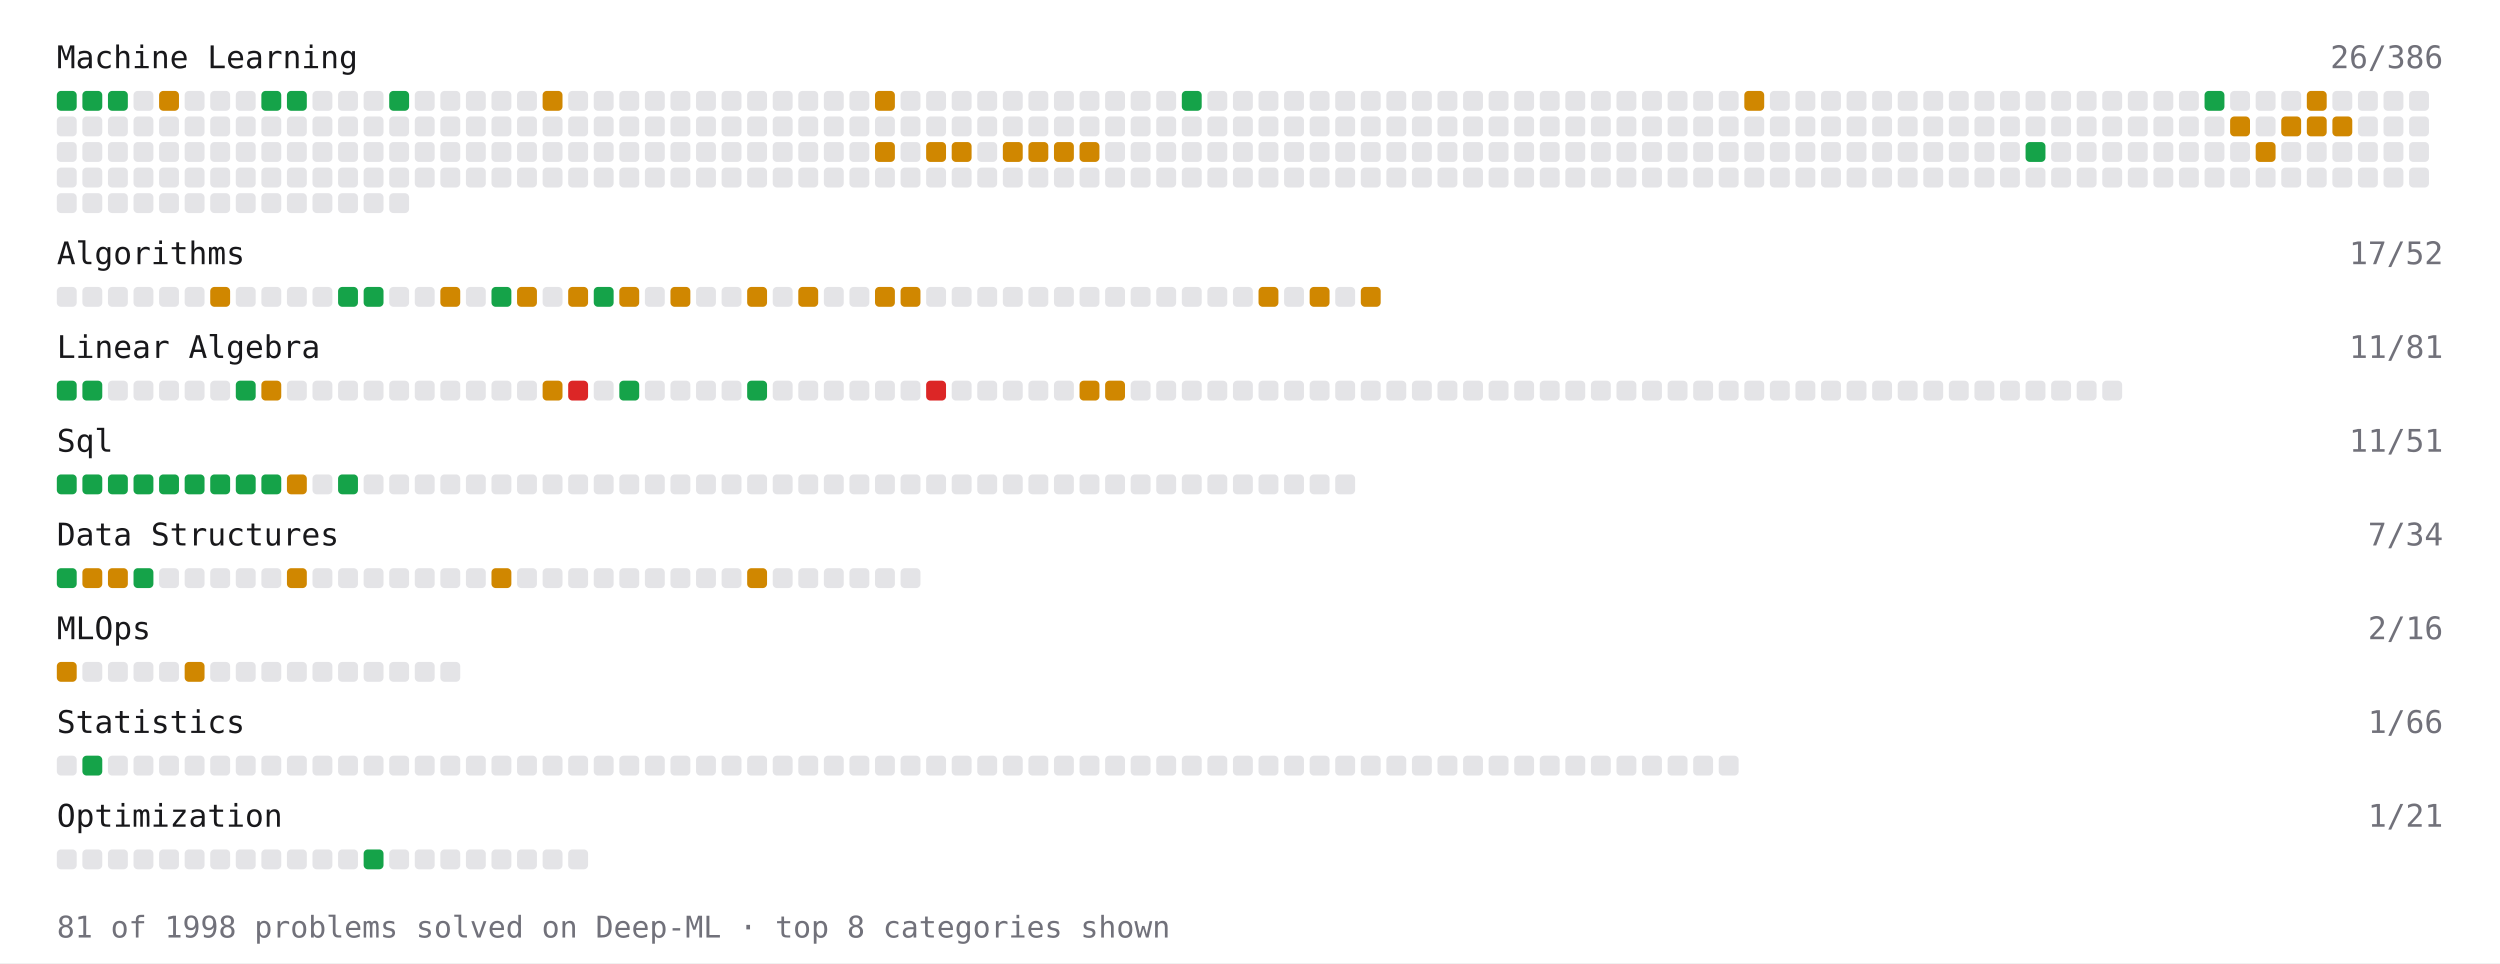
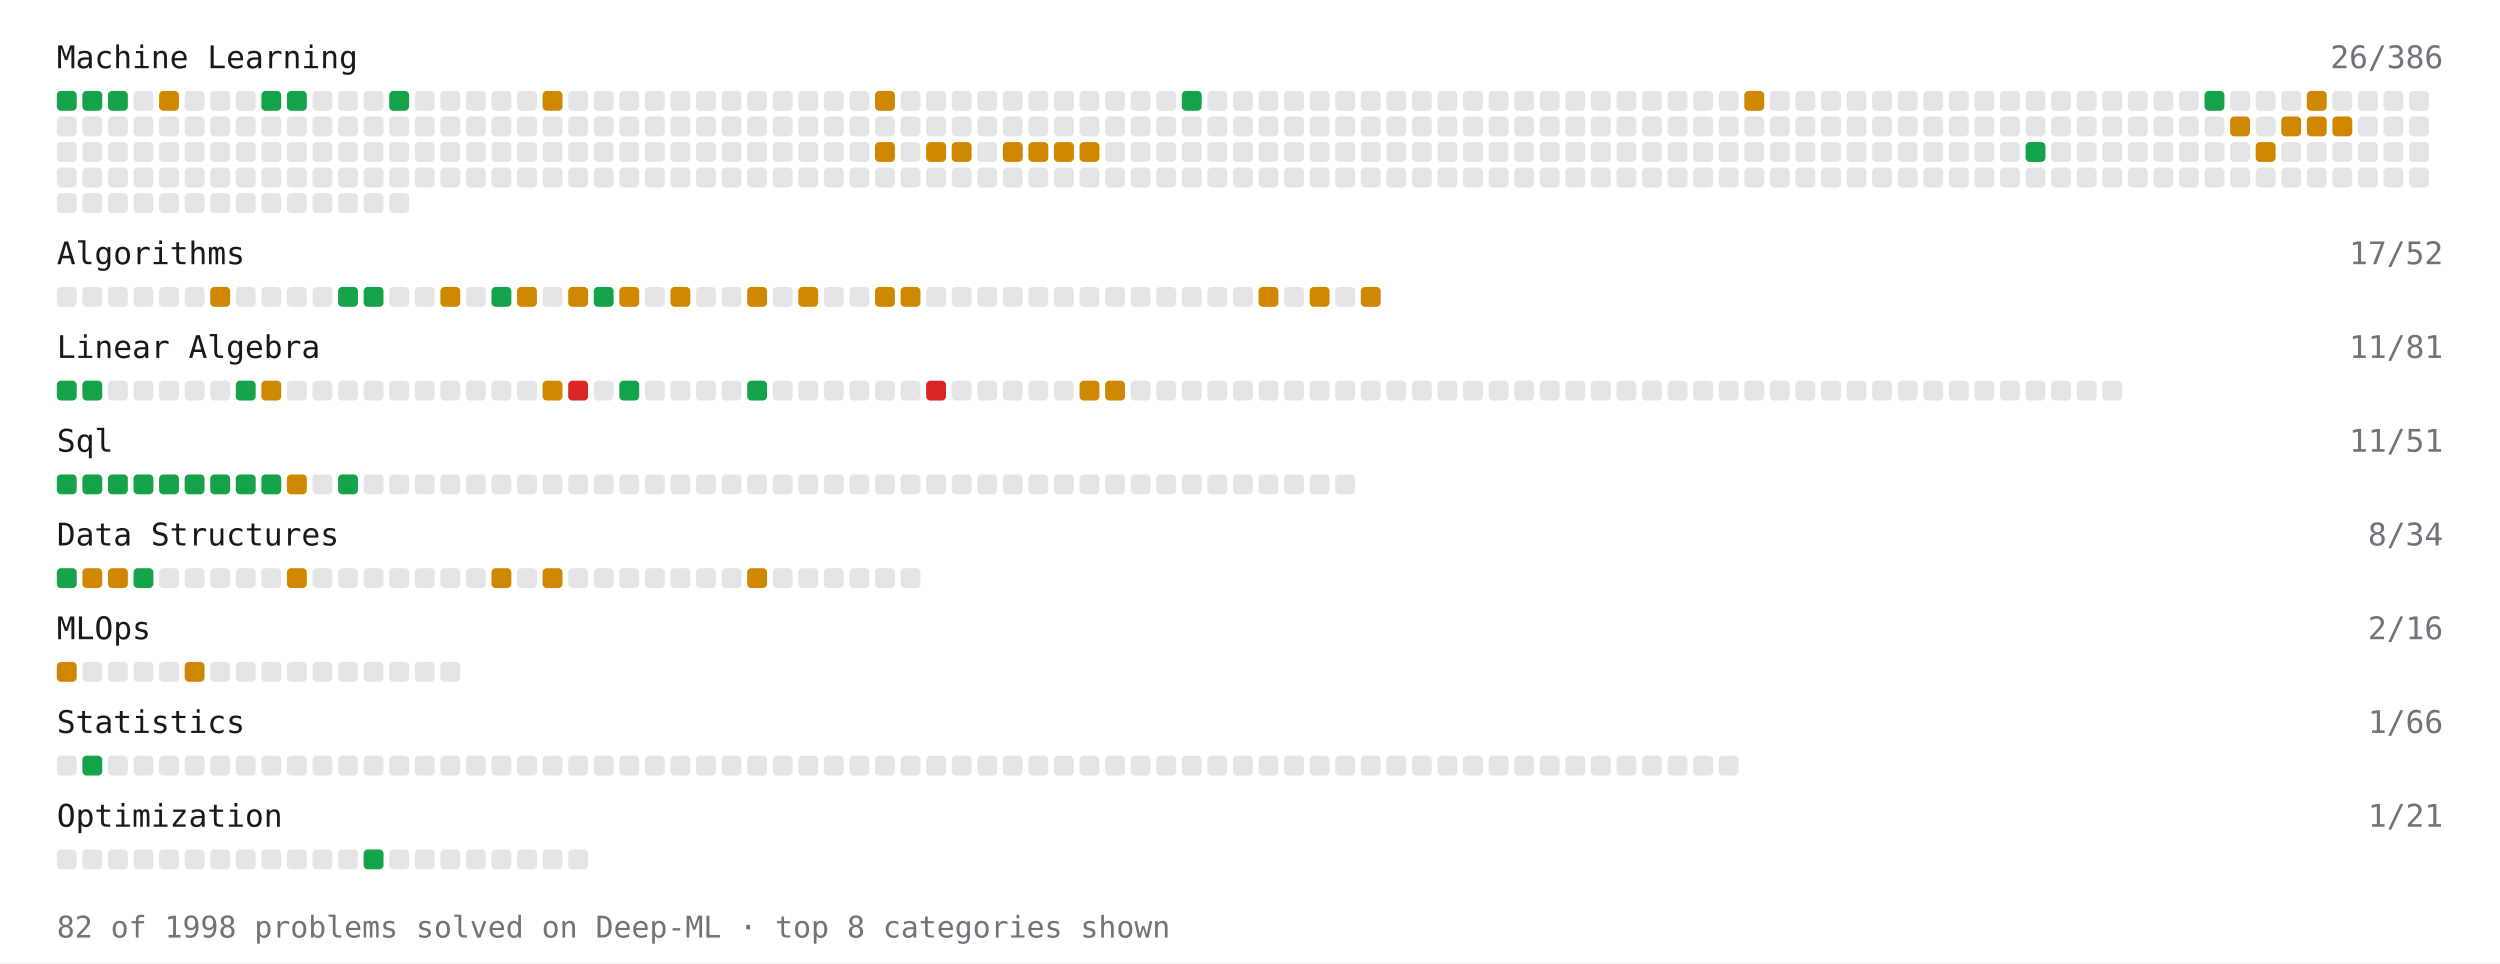
- <svg xmlns="http://www.w3.org/2000/svg" width="880" height="339" viewBox="0 0 880 339" role="img" aria-label="Deep-ML coverage: 81 of 1998 problems solved">
+ <svg xmlns="http://www.w3.org/2000/svg" width="880" height="339" viewBox="0 0 880 339" role="img" aria-label="Deep-ML coverage: 82 of 1998 problems solved">
  <style>
  .bg{fill:#ffffff}.tx{fill:#18181b}.dim{fill:#71717a}.none{fill:#e4e4e7}
  .e{fill:#15a349}.m{fill:#d08700}.h{fill:#dc2626}.u{fill:#a1a1aa}
  @media (prefers-color-scheme:dark){
    .bg{fill:#0b0b0d}.tx{fill:#fafafa}.dim{fill:#8b8b95}.none{fill:#26262b}
    .e{fill:#34d27b}.m{fill:#f5b13d}.h{fill:#f76d6d}.u{fill:#5c5c66}
  }
</style>
  <rect width="880" height="339" class="bg" />
  <text x="20" y="24" class="tx" font-size="11" font-family="ui-monospace,monospace">Machine Learning</text>
  <text x="860" y="24" class="dim" font-size="11" text-anchor="end" font-family="ui-monospace,monospace">26/386</text>
  <rect x="20" y="32" width="7" height="7" rx="1.5" class="e" />
  <rect x="29" y="32" width="7" height="7" rx="1.5" class="e" />
  <rect x="38" y="32" width="7" height="7" rx="1.5" class="e" />
  <rect x="47" y="32" width="7" height="7" rx="1.5" class="none" />
  <rect x="56" y="32" width="7" height="7" rx="1.5" class="m" />
  <rect x="65" y="32" width="7" height="7" rx="1.5" class="none" />
  <rect x="74" y="32" width="7" height="7" rx="1.5" class="none" />
  <rect x="83" y="32" width="7" height="7" rx="1.5" class="none" />
  <rect x="92" y="32" width="7" height="7" rx="1.5" class="e" />
  <rect x="101" y="32" width="7" height="7" rx="1.5" class="e" />
  <rect x="110" y="32" width="7" height="7" rx="1.5" class="none" />
  <rect x="119" y="32" width="7" height="7" rx="1.5" class="none" />
  <rect x="128" y="32" width="7" height="7" rx="1.5" class="none" />
  <rect x="137" y="32" width="7" height="7" rx="1.5" class="e" />
  <rect x="146" y="32" width="7" height="7" rx="1.5" class="none" />
  <rect x="155" y="32" width="7" height="7" rx="1.5" class="none" />
  <rect x="164" y="32" width="7" height="7" rx="1.5" class="none" />
  <rect x="173" y="32" width="7" height="7" rx="1.5" class="none" />
  <rect x="182" y="32" width="7" height="7" rx="1.5" class="none" />
  <rect x="191" y="32" width="7" height="7" rx="1.5" class="m" />
  <rect x="200" y="32" width="7" height="7" rx="1.5" class="none" />
  <rect x="209" y="32" width="7" height="7" rx="1.5" class="none" />
  <rect x="218" y="32" width="7" height="7" rx="1.5" class="none" />
  <rect x="227" y="32" width="7" height="7" rx="1.5" class="none" />
  <rect x="236" y="32" width="7" height="7" rx="1.5" class="none" />
  <rect x="245" y="32" width="7" height="7" rx="1.5" class="none" />
  <rect x="254" y="32" width="7" height="7" rx="1.5" class="none" />
  <rect x="263" y="32" width="7" height="7" rx="1.5" class="none" />
  <rect x="272" y="32" width="7" height="7" rx="1.5" class="none" />
  <rect x="281" y="32" width="7" height="7" rx="1.5" class="none" />
  <rect x="290" y="32" width="7" height="7" rx="1.5" class="none" />
  <rect x="299" y="32" width="7" height="7" rx="1.5" class="none" />
  <rect x="308" y="32" width="7" height="7" rx="1.5" class="m" />
  <rect x="317" y="32" width="7" height="7" rx="1.5" class="none" />
  <rect x="326" y="32" width="7" height="7" rx="1.5" class="none" />
  <rect x="335" y="32" width="7" height="7" rx="1.5" class="none" />
  <rect x="344" y="32" width="7" height="7" rx="1.5" class="none" />
  <rect x="353" y="32" width="7" height="7" rx="1.5" class="none" />
  <rect x="362" y="32" width="7" height="7" rx="1.5" class="none" />
  <rect x="371" y="32" width="7" height="7" rx="1.5" class="none" />
  <rect x="380" y="32" width="7" height="7" rx="1.5" class="none" />
  <rect x="389" y="32" width="7" height="7" rx="1.5" class="none" />
  <rect x="398" y="32" width="7" height="7" rx="1.5" class="none" />
  <rect x="407" y="32" width="7" height="7" rx="1.5" class="none" />
  <rect x="416" y="32" width="7" height="7" rx="1.5" class="e" />
  <rect x="425" y="32" width="7" height="7" rx="1.5" class="none" />
  <rect x="434" y="32" width="7" height="7" rx="1.5" class="none" />
  <rect x="443" y="32" width="7" height="7" rx="1.5" class="none" />
  <rect x="452" y="32" width="7" height="7" rx="1.5" class="none" />
  <rect x="461" y="32" width="7" height="7" rx="1.5" class="none" />
  <rect x="470" y="32" width="7" height="7" rx="1.5" class="none" />
  <rect x="479" y="32" width="7" height="7" rx="1.5" class="none" />
  <rect x="488" y="32" width="7" height="7" rx="1.5" class="none" />
  <rect x="497" y="32" width="7" height="7" rx="1.5" class="none" />
  <rect x="506" y="32" width="7" height="7" rx="1.5" class="none" />
  <rect x="515" y="32" width="7" height="7" rx="1.5" class="none" />
  <rect x="524" y="32" width="7" height="7" rx="1.5" class="none" />
  <rect x="533" y="32" width="7" height="7" rx="1.5" class="none" />
  <rect x="542" y="32" width="7" height="7" rx="1.5" class="none" />
  <rect x="551" y="32" width="7" height="7" rx="1.5" class="none" />
  <rect x="560" y="32" width="7" height="7" rx="1.5" class="none" />
  <rect x="569" y="32" width="7" height="7" rx="1.5" class="none" />
  <rect x="578" y="32" width="7" height="7" rx="1.5" class="none" />
  <rect x="587" y="32" width="7" height="7" rx="1.5" class="none" />
  <rect x="596" y="32" width="7" height="7" rx="1.5" class="none" />
  <rect x="605" y="32" width="7" height="7" rx="1.5" class="none" />
  <rect x="614" y="32" width="7" height="7" rx="1.5" class="m" />
  <rect x="623" y="32" width="7" height="7" rx="1.5" class="none" />
  <rect x="632" y="32" width="7" height="7" rx="1.5" class="none" />
  <rect x="641" y="32" width="7" height="7" rx="1.5" class="none" />
  <rect x="650" y="32" width="7" height="7" rx="1.5" class="none" />
  <rect x="659" y="32" width="7" height="7" rx="1.5" class="none" />
  <rect x="668" y="32" width="7" height="7" rx="1.5" class="none" />
  <rect x="677" y="32" width="7" height="7" rx="1.5" class="none" />
  <rect x="686" y="32" width="7" height="7" rx="1.5" class="none" />
  <rect x="695" y="32" width="7" height="7" rx="1.5" class="none" />
  <rect x="704" y="32" width="7" height="7" rx="1.5" class="none" />
  <rect x="713" y="32" width="7" height="7" rx="1.5" class="none" />
  <rect x="722" y="32" width="7" height="7" rx="1.5" class="none" />
  <rect x="731" y="32" width="7" height="7" rx="1.5" class="none" />
  <rect x="740" y="32" width="7" height="7" rx="1.5" class="none" />
  <rect x="749" y="32" width="7" height="7" rx="1.5" class="none" />
  <rect x="758" y="32" width="7" height="7" rx="1.5" class="none" />
  <rect x="767" y="32" width="7" height="7" rx="1.5" class="none" />
  <rect x="776" y="32" width="7" height="7" rx="1.5" class="e" />
  <rect x="785" y="32" width="7" height="7" rx="1.5" class="none" />
  <rect x="794" y="32" width="7" height="7" rx="1.5" class="none" />
  <rect x="803" y="32" width="7" height="7" rx="1.5" class="none" />
  <rect x="812" y="32" width="7" height="7" rx="1.5" class="m" />
  <rect x="821" y="32" width="7" height="7" rx="1.5" class="none" />
  <rect x="830" y="32" width="7" height="7" rx="1.5" class="none" />
  <rect x="839" y="32" width="7" height="7" rx="1.5" class="none" />
  <rect x="848" y="32" width="7" height="7" rx="1.5" class="none" />
  <rect x="20" y="41" width="7" height="7" rx="1.5" class="none" />
  <rect x="29" y="41" width="7" height="7" rx="1.5" class="none" />
  <rect x="38" y="41" width="7" height="7" rx="1.5" class="none" />
  <rect x="47" y="41" width="7" height="7" rx="1.5" class="none" />
  <rect x="56" y="41" width="7" height="7" rx="1.5" class="none" />
  <rect x="65" y="41" width="7" height="7" rx="1.5" class="none" />
  <rect x="74" y="41" width="7" height="7" rx="1.5" class="none" />
  <rect x="83" y="41" width="7" height="7" rx="1.5" class="none" />
  <rect x="92" y="41" width="7" height="7" rx="1.5" class="none" />
  <rect x="101" y="41" width="7" height="7" rx="1.5" class="none" />
  <rect x="110" y="41" width="7" height="7" rx="1.5" class="none" />
  <rect x="119" y="41" width="7" height="7" rx="1.5" class="none" />
  <rect x="128" y="41" width="7" height="7" rx="1.5" class="none" />
  <rect x="137" y="41" width="7" height="7" rx="1.5" class="none" />
  <rect x="146" y="41" width="7" height="7" rx="1.5" class="none" />
  <rect x="155" y="41" width="7" height="7" rx="1.5" class="none" />
  <rect x="164" y="41" width="7" height="7" rx="1.5" class="none" />
  <rect x="173" y="41" width="7" height="7" rx="1.5" class="none" />
  <rect x="182" y="41" width="7" height="7" rx="1.5" class="none" />
  <rect x="191" y="41" width="7" height="7" rx="1.5" class="none" />
  <rect x="200" y="41" width="7" height="7" rx="1.5" class="none" />
  <rect x="209" y="41" width="7" height="7" rx="1.5" class="none" />
  <rect x="218" y="41" width="7" height="7" rx="1.5" class="none" />
  <rect x="227" y="41" width="7" height="7" rx="1.5" class="none" />
  <rect x="236" y="41" width="7" height="7" rx="1.5" class="none" />
  <rect x="245" y="41" width="7" height="7" rx="1.5" class="none" />
  <rect x="254" y="41" width="7" height="7" rx="1.5" class="none" />
  <rect x="263" y="41" width="7" height="7" rx="1.5" class="none" />
  <rect x="272" y="41" width="7" height="7" rx="1.5" class="none" />
  <rect x="281" y="41" width="7" height="7" rx="1.5" class="none" />
  <rect x="290" y="41" width="7" height="7" rx="1.5" class="none" />
  <rect x="299" y="41" width="7" height="7" rx="1.5" class="none" />
  <rect x="308" y="41" width="7" height="7" rx="1.5" class="none" />
  <rect x="317" y="41" width="7" height="7" rx="1.5" class="none" />
  <rect x="326" y="41" width="7" height="7" rx="1.5" class="none" />
  <rect x="335" y="41" width="7" height="7" rx="1.5" class="none" />
  <rect x="344" y="41" width="7" height="7" rx="1.5" class="none" />
  <rect x="353" y="41" width="7" height="7" rx="1.5" class="none" />
  <rect x="362" y="41" width="7" height="7" rx="1.5" class="none" />
  <rect x="371" y="41" width="7" height="7" rx="1.5" class="none" />
  <rect x="380" y="41" width="7" height="7" rx="1.5" class="none" />
  <rect x="389" y="41" width="7" height="7" rx="1.5" class="none" />
  <rect x="398" y="41" width="7" height="7" rx="1.5" class="none" />
  <rect x="407" y="41" width="7" height="7" rx="1.5" class="none" />
  <rect x="416" y="41" width="7" height="7" rx="1.5" class="none" />
  <rect x="425" y="41" width="7" height="7" rx="1.5" class="none" />
  <rect x="434" y="41" width="7" height="7" rx="1.5" class="none" />
  <rect x="443" y="41" width="7" height="7" rx="1.5" class="none" />
  <rect x="452" y="41" width="7" height="7" rx="1.5" class="none" />
  <rect x="461" y="41" width="7" height="7" rx="1.5" class="none" />
  <rect x="470" y="41" width="7" height="7" rx="1.5" class="none" />
  <rect x="479" y="41" width="7" height="7" rx="1.5" class="none" />
  <rect x="488" y="41" width="7" height="7" rx="1.5" class="none" />
  <rect x="497" y="41" width="7" height="7" rx="1.5" class="none" />
  <rect x="506" y="41" width="7" height="7" rx="1.5" class="none" />
  <rect x="515" y="41" width="7" height="7" rx="1.5" class="none" />
  <rect x="524" y="41" width="7" height="7" rx="1.5" class="none" />
  <rect x="533" y="41" width="7" height="7" rx="1.5" class="none" />
  <rect x="542" y="41" width="7" height="7" rx="1.5" class="none" />
  <rect x="551" y="41" width="7" height="7" rx="1.5" class="none" />
  <rect x="560" y="41" width="7" height="7" rx="1.5" class="none" />
  <rect x="569" y="41" width="7" height="7" rx="1.5" class="none" />
  <rect x="578" y="41" width="7" height="7" rx="1.5" class="none" />
  <rect x="587" y="41" width="7" height="7" rx="1.5" class="none" />
  <rect x="596" y="41" width="7" height="7" rx="1.5" class="none" />
  <rect x="605" y="41" width="7" height="7" rx="1.5" class="none" />
  <rect x="614" y="41" width="7" height="7" rx="1.5" class="none" />
  <rect x="623" y="41" width="7" height="7" rx="1.5" class="none" />
  <rect x="632" y="41" width="7" height="7" rx="1.5" class="none" />
  <rect x="641" y="41" width="7" height="7" rx="1.5" class="none" />
  <rect x="650" y="41" width="7" height="7" rx="1.5" class="none" />
  <rect x="659" y="41" width="7" height="7" rx="1.5" class="none" />
  <rect x="668" y="41" width="7" height="7" rx="1.5" class="none" />
  <rect x="677" y="41" width="7" height="7" rx="1.5" class="none" />
  <rect x="686" y="41" width="7" height="7" rx="1.5" class="none" />
  <rect x="695" y="41" width="7" height="7" rx="1.5" class="none" />
  <rect x="704" y="41" width="7" height="7" rx="1.5" class="none" />
  <rect x="713" y="41" width="7" height="7" rx="1.5" class="none" />
  <rect x="722" y="41" width="7" height="7" rx="1.5" class="none" />
  <rect x="731" y="41" width="7" height="7" rx="1.5" class="none" />
  <rect x="740" y="41" width="7" height="7" rx="1.5" class="none" />
  <rect x="749" y="41" width="7" height="7" rx="1.5" class="none" />
  <rect x="758" y="41" width="7" height="7" rx="1.5" class="none" />
  <rect x="767" y="41" width="7" height="7" rx="1.5" class="none" />
  <rect x="776" y="41" width="7" height="7" rx="1.5" class="none" />
  <rect x="785" y="41" width="7" height="7" rx="1.5" class="m" />
  <rect x="794" y="41" width="7" height="7" rx="1.5" class="none" />
  <rect x="803" y="41" width="7" height="7" rx="1.5" class="m" />
  <rect x="812" y="41" width="7" height="7" rx="1.5" class="m" />
  <rect x="821" y="41" width="7" height="7" rx="1.5" class="m" />
  <rect x="830" y="41" width="7" height="7" rx="1.5" class="none" />
  <rect x="839" y="41" width="7" height="7" rx="1.5" class="none" />
  <rect x="848" y="41" width="7" height="7" rx="1.5" class="none" />
  <rect x="20" y="50" width="7" height="7" rx="1.5" class="none" />
  <rect x="29" y="50" width="7" height="7" rx="1.5" class="none" />
  <rect x="38" y="50" width="7" height="7" rx="1.5" class="none" />
  <rect x="47" y="50" width="7" height="7" rx="1.5" class="none" />
  <rect x="56" y="50" width="7" height="7" rx="1.5" class="none" />
  <rect x="65" y="50" width="7" height="7" rx="1.5" class="none" />
  <rect x="74" y="50" width="7" height="7" rx="1.5" class="none" />
  <rect x="83" y="50" width="7" height="7" rx="1.5" class="none" />
  <rect x="92" y="50" width="7" height="7" rx="1.5" class="none" />
  <rect x="101" y="50" width="7" height="7" rx="1.5" class="none" />
  <rect x="110" y="50" width="7" height="7" rx="1.5" class="none" />
  <rect x="119" y="50" width="7" height="7" rx="1.5" class="none" />
  <rect x="128" y="50" width="7" height="7" rx="1.5" class="none" />
  <rect x="137" y="50" width="7" height="7" rx="1.5" class="none" />
  <rect x="146" y="50" width="7" height="7" rx="1.5" class="none" />
  <rect x="155" y="50" width="7" height="7" rx="1.5" class="none" />
  <rect x="164" y="50" width="7" height="7" rx="1.5" class="none" />
  <rect x="173" y="50" width="7" height="7" rx="1.5" class="none" />
  <rect x="182" y="50" width="7" height="7" rx="1.5" class="none" />
  <rect x="191" y="50" width="7" height="7" rx="1.5" class="none" />
  <rect x="200" y="50" width="7" height="7" rx="1.5" class="none" />
  <rect x="209" y="50" width="7" height="7" rx="1.5" class="none" />
  <rect x="218" y="50" width="7" height="7" rx="1.5" class="none" />
  <rect x="227" y="50" width="7" height="7" rx="1.5" class="none" />
  <rect x="236" y="50" width="7" height="7" rx="1.5" class="none" />
  <rect x="245" y="50" width="7" height="7" rx="1.5" class="none" />
  <rect x="254" y="50" width="7" height="7" rx="1.5" class="none" />
  <rect x="263" y="50" width="7" height="7" rx="1.5" class="none" />
  <rect x="272" y="50" width="7" height="7" rx="1.5" class="none" />
  <rect x="281" y="50" width="7" height="7" rx="1.5" class="none" />
  <rect x="290" y="50" width="7" height="7" rx="1.5" class="none" />
  <rect x="299" y="50" width="7" height="7" rx="1.5" class="none" />
  <rect x="308" y="50" width="7" height="7" rx="1.5" class="m" />
  <rect x="317" y="50" width="7" height="7" rx="1.5" class="none" />
  <rect x="326" y="50" width="7" height="7" rx="1.5" class="m" />
  <rect x="335" y="50" width="7" height="7" rx="1.5" class="m" />
  <rect x="344" y="50" width="7" height="7" rx="1.5" class="none" />
  <rect x="353" y="50" width="7" height="7" rx="1.5" class="m" />
  <rect x="362" y="50" width="7" height="7" rx="1.5" class="m" />
  <rect x="371" y="50" width="7" height="7" rx="1.5" class="m" />
  <rect x="380" y="50" width="7" height="7" rx="1.5" class="m" />
  <rect x="389" y="50" width="7" height="7" rx="1.5" class="none" />
  <rect x="398" y="50" width="7" height="7" rx="1.5" class="none" />
  <rect x="407" y="50" width="7" height="7" rx="1.5" class="none" />
  <rect x="416" y="50" width="7" height="7" rx="1.5" class="none" />
  <rect x="425" y="50" width="7" height="7" rx="1.5" class="none" />
  <rect x="434" y="50" width="7" height="7" rx="1.5" class="none" />
  <rect x="443" y="50" width="7" height="7" rx="1.5" class="none" />
  <rect x="452" y="50" width="7" height="7" rx="1.5" class="none" />
  <rect x="461" y="50" width="7" height="7" rx="1.5" class="none" />
  <rect x="470" y="50" width="7" height="7" rx="1.5" class="none" />
  <rect x="479" y="50" width="7" height="7" rx="1.5" class="none" />
  <rect x="488" y="50" width="7" height="7" rx="1.5" class="none" />
  <rect x="497" y="50" width="7" height="7" rx="1.5" class="none" />
  <rect x="506" y="50" width="7" height="7" rx="1.5" class="none" />
  <rect x="515" y="50" width="7" height="7" rx="1.5" class="none" />
  <rect x="524" y="50" width="7" height="7" rx="1.5" class="none" />
  <rect x="533" y="50" width="7" height="7" rx="1.5" class="none" />
  <rect x="542" y="50" width="7" height="7" rx="1.5" class="none" />
  <rect x="551" y="50" width="7" height="7" rx="1.5" class="none" />
  <rect x="560" y="50" width="7" height="7" rx="1.5" class="none" />
  <rect x="569" y="50" width="7" height="7" rx="1.5" class="none" />
  <rect x="578" y="50" width="7" height="7" rx="1.5" class="none" />
  <rect x="587" y="50" width="7" height="7" rx="1.5" class="none" />
  <rect x="596" y="50" width="7" height="7" rx="1.5" class="none" />
  <rect x="605" y="50" width="7" height="7" rx="1.5" class="none" />
  <rect x="614" y="50" width="7" height="7" rx="1.5" class="none" />
  <rect x="623" y="50" width="7" height="7" rx="1.5" class="none" />
  <rect x="632" y="50" width="7" height="7" rx="1.5" class="none" />
  <rect x="641" y="50" width="7" height="7" rx="1.5" class="none" />
  <rect x="650" y="50" width="7" height="7" rx="1.5" class="none" />
  <rect x="659" y="50" width="7" height="7" rx="1.5" class="none" />
  <rect x="668" y="50" width="7" height="7" rx="1.5" class="none" />
  <rect x="677" y="50" width="7" height="7" rx="1.5" class="none" />
  <rect x="686" y="50" width="7" height="7" rx="1.5" class="none" />
  <rect x="695" y="50" width="7" height="7" rx="1.5" class="none" />
  <rect x="704" y="50" width="7" height="7" rx="1.5" class="none" />
  <rect x="713" y="50" width="7" height="7" rx="1.5" class="e" />
  <rect x="722" y="50" width="7" height="7" rx="1.5" class="none" />
  <rect x="731" y="50" width="7" height="7" rx="1.5" class="none" />
  <rect x="740" y="50" width="7" height="7" rx="1.5" class="none" />
  <rect x="749" y="50" width="7" height="7" rx="1.5" class="none" />
  <rect x="758" y="50" width="7" height="7" rx="1.5" class="none" />
  <rect x="767" y="50" width="7" height="7" rx="1.5" class="none" />
  <rect x="776" y="50" width="7" height="7" rx="1.5" class="none" />
  <rect x="785" y="50" width="7" height="7" rx="1.5" class="none" />
  <rect x="794" y="50" width="7" height="7" rx="1.5" class="m" />
  <rect x="803" y="50" width="7" height="7" rx="1.5" class="none" />
  <rect x="812" y="50" width="7" height="7" rx="1.5" class="none" />
  <rect x="821" y="50" width="7" height="7" rx="1.5" class="none" />
  <rect x="830" y="50" width="7" height="7" rx="1.5" class="none" />
  <rect x="839" y="50" width="7" height="7" rx="1.5" class="none" />
  <rect x="848" y="50" width="7" height="7" rx="1.5" class="none" />
  <rect x="20" y="59" width="7" height="7" rx="1.5" class="none" />
  <rect x="29" y="59" width="7" height="7" rx="1.5" class="none" />
  <rect x="38" y="59" width="7" height="7" rx="1.5" class="none" />
  <rect x="47" y="59" width="7" height="7" rx="1.5" class="none" />
  <rect x="56" y="59" width="7" height="7" rx="1.5" class="none" />
  <rect x="65" y="59" width="7" height="7" rx="1.5" class="none" />
  <rect x="74" y="59" width="7" height="7" rx="1.5" class="none" />
  <rect x="83" y="59" width="7" height="7" rx="1.5" class="none" />
  <rect x="92" y="59" width="7" height="7" rx="1.5" class="none" />
  <rect x="101" y="59" width="7" height="7" rx="1.5" class="none" />
  <rect x="110" y="59" width="7" height="7" rx="1.5" class="none" />
  <rect x="119" y="59" width="7" height="7" rx="1.5" class="none" />
  <rect x="128" y="59" width="7" height="7" rx="1.5" class="none" />
  <rect x="137" y="59" width="7" height="7" rx="1.5" class="none" />
  <rect x="146" y="59" width="7" height="7" rx="1.5" class="none" />
  <rect x="155" y="59" width="7" height="7" rx="1.5" class="none" />
  <rect x="164" y="59" width="7" height="7" rx="1.5" class="none" />
  <rect x="173" y="59" width="7" height="7" rx="1.5" class="none" />
  <rect x="182" y="59" width="7" height="7" rx="1.5" class="none" />
  <rect x="191" y="59" width="7" height="7" rx="1.5" class="none" />
  <rect x="200" y="59" width="7" height="7" rx="1.5" class="none" />
  <rect x="209" y="59" width="7" height="7" rx="1.5" class="none" />
  <rect x="218" y="59" width="7" height="7" rx="1.5" class="none" />
  <rect x="227" y="59" width="7" height="7" rx="1.5" class="none" />
  <rect x="236" y="59" width="7" height="7" rx="1.5" class="none" />
  <rect x="245" y="59" width="7" height="7" rx="1.5" class="none" />
  <rect x="254" y="59" width="7" height="7" rx="1.5" class="none" />
  <rect x="263" y="59" width="7" height="7" rx="1.5" class="none" />
  <rect x="272" y="59" width="7" height="7" rx="1.5" class="none" />
  <rect x="281" y="59" width="7" height="7" rx="1.5" class="none" />
  <rect x="290" y="59" width="7" height="7" rx="1.5" class="none" />
  <rect x="299" y="59" width="7" height="7" rx="1.5" class="none" />
  <rect x="308" y="59" width="7" height="7" rx="1.5" class="none" />
  <rect x="317" y="59" width="7" height="7" rx="1.5" class="none" />
  <rect x="326" y="59" width="7" height="7" rx="1.5" class="none" />
  <rect x="335" y="59" width="7" height="7" rx="1.5" class="none" />
  <rect x="344" y="59" width="7" height="7" rx="1.5" class="none" />
  <rect x="353" y="59" width="7" height="7" rx="1.5" class="none" />
  <rect x="362" y="59" width="7" height="7" rx="1.5" class="none" />
  <rect x="371" y="59" width="7" height="7" rx="1.5" class="none" />
  <rect x="380" y="59" width="7" height="7" rx="1.5" class="none" />
  <rect x="389" y="59" width="7" height="7" rx="1.5" class="none" />
  <rect x="398" y="59" width="7" height="7" rx="1.5" class="none" />
  <rect x="407" y="59" width="7" height="7" rx="1.5" class="none" />
  <rect x="416" y="59" width="7" height="7" rx="1.5" class="none" />
  <rect x="425" y="59" width="7" height="7" rx="1.5" class="none" />
  <rect x="434" y="59" width="7" height="7" rx="1.5" class="none" />
  <rect x="443" y="59" width="7" height="7" rx="1.5" class="none" />
  <rect x="452" y="59" width="7" height="7" rx="1.5" class="none" />
  <rect x="461" y="59" width="7" height="7" rx="1.5" class="none" />
  <rect x="470" y="59" width="7" height="7" rx="1.5" class="none" />
  <rect x="479" y="59" width="7" height="7" rx="1.5" class="none" />
  <rect x="488" y="59" width="7" height="7" rx="1.5" class="none" />
  <rect x="497" y="59" width="7" height="7" rx="1.5" class="none" />
  <rect x="506" y="59" width="7" height="7" rx="1.5" class="none" />
  <rect x="515" y="59" width="7" height="7" rx="1.5" class="none" />
  <rect x="524" y="59" width="7" height="7" rx="1.5" class="none" />
  <rect x="533" y="59" width="7" height="7" rx="1.5" class="none" />
  <rect x="542" y="59" width="7" height="7" rx="1.5" class="none" />
  <rect x="551" y="59" width="7" height="7" rx="1.5" class="none" />
  <rect x="560" y="59" width="7" height="7" rx="1.5" class="none" />
  <rect x="569" y="59" width="7" height="7" rx="1.5" class="none" />
  <rect x="578" y="59" width="7" height="7" rx="1.5" class="none" />
  <rect x="587" y="59" width="7" height="7" rx="1.5" class="none" />
  <rect x="596" y="59" width="7" height="7" rx="1.5" class="none" />
  <rect x="605" y="59" width="7" height="7" rx="1.5" class="none" />
  <rect x="614" y="59" width="7" height="7" rx="1.5" class="none" />
  <rect x="623" y="59" width="7" height="7" rx="1.5" class="none" />
  <rect x="632" y="59" width="7" height="7" rx="1.5" class="none" />
  <rect x="641" y="59" width="7" height="7" rx="1.5" class="none" />
  <rect x="650" y="59" width="7" height="7" rx="1.5" class="none" />
  <rect x="659" y="59" width="7" height="7" rx="1.5" class="none" />
  <rect x="668" y="59" width="7" height="7" rx="1.5" class="none" />
  <rect x="677" y="59" width="7" height="7" rx="1.5" class="none" />
  <rect x="686" y="59" width="7" height="7" rx="1.5" class="none" />
  <rect x="695" y="59" width="7" height="7" rx="1.5" class="none" />
  <rect x="704" y="59" width="7" height="7" rx="1.5" class="none" />
  <rect x="713" y="59" width="7" height="7" rx="1.5" class="none" />
  <rect x="722" y="59" width="7" height="7" rx="1.5" class="none" />
  <rect x="731" y="59" width="7" height="7" rx="1.5" class="none" />
  <rect x="740" y="59" width="7" height="7" rx="1.5" class="none" />
  <rect x="749" y="59" width="7" height="7" rx="1.5" class="none" />
  <rect x="758" y="59" width="7" height="7" rx="1.5" class="none" />
  <rect x="767" y="59" width="7" height="7" rx="1.5" class="none" />
  <rect x="776" y="59" width="7" height="7" rx="1.5" class="none" />
  <rect x="785" y="59" width="7" height="7" rx="1.5" class="none" />
  <rect x="794" y="59" width="7" height="7" rx="1.5" class="none" />
  <rect x="803" y="59" width="7" height="7" rx="1.5" class="none" />
  <rect x="812" y="59" width="7" height="7" rx="1.5" class="none" />
  <rect x="821" y="59" width="7" height="7" rx="1.5" class="none" />
  <rect x="830" y="59" width="7" height="7" rx="1.5" class="none" />
  <rect x="839" y="59" width="7" height="7" rx="1.5" class="none" />
  <rect x="848" y="59" width="7" height="7" rx="1.5" class="none" />
  <rect x="20" y="68" width="7" height="7" rx="1.5" class="none" />
  <rect x="29" y="68" width="7" height="7" rx="1.5" class="none" />
  <rect x="38" y="68" width="7" height="7" rx="1.5" class="none" />
  <rect x="47" y="68" width="7" height="7" rx="1.5" class="none" />
  <rect x="56" y="68" width="7" height="7" rx="1.5" class="none" />
  <rect x="65" y="68" width="7" height="7" rx="1.5" class="none" />
  <rect x="74" y="68" width="7" height="7" rx="1.5" class="none" />
  <rect x="83" y="68" width="7" height="7" rx="1.5" class="none" />
  <rect x="92" y="68" width="7" height="7" rx="1.5" class="none" />
  <rect x="101" y="68" width="7" height="7" rx="1.5" class="none" />
  <rect x="110" y="68" width="7" height="7" rx="1.5" class="none" />
  <rect x="119" y="68" width="7" height="7" rx="1.5" class="none" />
  <rect x="128" y="68" width="7" height="7" rx="1.5" class="none" />
  <rect x="137" y="68" width="7" height="7" rx="1.5" class="none" />
  <text x="20" y="93" class="tx" font-size="11" font-family="ui-monospace,monospace">Algorithms</text>
  <text x="860" y="93" class="dim" font-size="11" text-anchor="end" font-family="ui-monospace,monospace">17/52</text>
  <rect x="20" y="101" width="7" height="7" rx="1.5" class="none" />
  <rect x="29" y="101" width="7" height="7" rx="1.5" class="none" />
  <rect x="38" y="101" width="7" height="7" rx="1.5" class="none" />
  <rect x="47" y="101" width="7" height="7" rx="1.5" class="none" />
  <rect x="56" y="101" width="7" height="7" rx="1.5" class="none" />
  <rect x="65" y="101" width="7" height="7" rx="1.5" class="none" />
  <rect x="74" y="101" width="7" height="7" rx="1.5" class="m" />
  <rect x="83" y="101" width="7" height="7" rx="1.5" class="none" />
  <rect x="92" y="101" width="7" height="7" rx="1.5" class="none" />
  <rect x="101" y="101" width="7" height="7" rx="1.5" class="none" />
  <rect x="110" y="101" width="7" height="7" rx="1.5" class="none" />
  <rect x="119" y="101" width="7" height="7" rx="1.5" class="e" />
  <rect x="128" y="101" width="7" height="7" rx="1.5" class="e" />
  <rect x="137" y="101" width="7" height="7" rx="1.5" class="none" />
  <rect x="146" y="101" width="7" height="7" rx="1.5" class="none" />
  <rect x="155" y="101" width="7" height="7" rx="1.5" class="m" />
  <rect x="164" y="101" width="7" height="7" rx="1.5" class="none" />
  <rect x="173" y="101" width="7" height="7" rx="1.5" class="e" />
  <rect x="182" y="101" width="7" height="7" rx="1.5" class="m" />
  <rect x="191" y="101" width="7" height="7" rx="1.5" class="none" />
  <rect x="200" y="101" width="7" height="7" rx="1.5" class="m" />
  <rect x="209" y="101" width="7" height="7" rx="1.5" class="e" />
  <rect x="218" y="101" width="7" height="7" rx="1.5" class="m" />
  <rect x="227" y="101" width="7" height="7" rx="1.5" class="none" />
  <rect x="236" y="101" width="7" height="7" rx="1.5" class="m" />
  <rect x="245" y="101" width="7" height="7" rx="1.5" class="none" />
  <rect x="254" y="101" width="7" height="7" rx="1.5" class="none" />
  <rect x="263" y="101" width="7" height="7" rx="1.5" class="m" />
  <rect x="272" y="101" width="7" height="7" rx="1.5" class="none" />
  <rect x="281" y="101" width="7" height="7" rx="1.5" class="m" />
  <rect x="290" y="101" width="7" height="7" rx="1.5" class="none" />
  <rect x="299" y="101" width="7" height="7" rx="1.5" class="none" />
  <rect x="308" y="101" width="7" height="7" rx="1.5" class="m" />
  <rect x="317" y="101" width="7" height="7" rx="1.5" class="m" />
  <rect x="326" y="101" width="7" height="7" rx="1.5" class="none" />
  <rect x="335" y="101" width="7" height="7" rx="1.5" class="none" />
  <rect x="344" y="101" width="7" height="7" rx="1.5" class="none" />
  <rect x="353" y="101" width="7" height="7" rx="1.5" class="none" />
  <rect x="362" y="101" width="7" height="7" rx="1.5" class="none" />
  <rect x="371" y="101" width="7" height="7" rx="1.5" class="none" />
  <rect x="380" y="101" width="7" height="7" rx="1.5" class="none" />
  <rect x="389" y="101" width="7" height="7" rx="1.5" class="none" />
  <rect x="398" y="101" width="7" height="7" rx="1.5" class="none" />
  <rect x="407" y="101" width="7" height="7" rx="1.5" class="none" />
  <rect x="416" y="101" width="7" height="7" rx="1.5" class="none" />
  <rect x="425" y="101" width="7" height="7" rx="1.5" class="none" />
  <rect x="434" y="101" width="7" height="7" rx="1.5" class="none" />
  <rect x="443" y="101" width="7" height="7" rx="1.5" class="m" />
  <rect x="452" y="101" width="7" height="7" rx="1.5" class="none" />
  <rect x="461" y="101" width="7" height="7" rx="1.5" class="m" />
  <rect x="470" y="101" width="7" height="7" rx="1.5" class="none" />
  <rect x="479" y="101" width="7" height="7" rx="1.5" class="m" />
  <text x="20" y="126" class="tx" font-size="11" font-family="ui-monospace,monospace">Linear Algebra</text>
  <text x="860" y="126" class="dim" font-size="11" text-anchor="end" font-family="ui-monospace,monospace">11/81</text>
  <rect x="20" y="134" width="7" height="7" rx="1.5" class="e" />
  <rect x="29" y="134" width="7" height="7" rx="1.5" class="e" />
  <rect x="38" y="134" width="7" height="7" rx="1.5" class="none" />
  <rect x="47" y="134" width="7" height="7" rx="1.5" class="none" />
  <rect x="56" y="134" width="7" height="7" rx="1.5" class="none" />
  <rect x="65" y="134" width="7" height="7" rx="1.5" class="none" />
  <rect x="74" y="134" width="7" height="7" rx="1.5" class="none" />
  <rect x="83" y="134" width="7" height="7" rx="1.5" class="e" />
  <rect x="92" y="134" width="7" height="7" rx="1.5" class="m" />
  <rect x="101" y="134" width="7" height="7" rx="1.5" class="none" />
  <rect x="110" y="134" width="7" height="7" rx="1.5" class="none" />
  <rect x="119" y="134" width="7" height="7" rx="1.5" class="none" />
  <rect x="128" y="134" width="7" height="7" rx="1.5" class="none" />
  <rect x="137" y="134" width="7" height="7" rx="1.5" class="none" />
  <rect x="146" y="134" width="7" height="7" rx="1.5" class="none" />
  <rect x="155" y="134" width="7" height="7" rx="1.5" class="none" />
  <rect x="164" y="134" width="7" height="7" rx="1.5" class="none" />
  <rect x="173" y="134" width="7" height="7" rx="1.5" class="none" />
  <rect x="182" y="134" width="7" height="7" rx="1.5" class="none" />
  <rect x="191" y="134" width="7" height="7" rx="1.5" class="m" />
  <rect x="200" y="134" width="7" height="7" rx="1.5" class="h" />
  <rect x="209" y="134" width="7" height="7" rx="1.5" class="none" />
  <rect x="218" y="134" width="7" height="7" rx="1.5" class="e" />
  <rect x="227" y="134" width="7" height="7" rx="1.5" class="none" />
  <rect x="236" y="134" width="7" height="7" rx="1.5" class="none" />
  <rect x="245" y="134" width="7" height="7" rx="1.5" class="none" />
  <rect x="254" y="134" width="7" height="7" rx="1.5" class="none" />
  <rect x="263" y="134" width="7" height="7" rx="1.5" class="e" />
  <rect x="272" y="134" width="7" height="7" rx="1.5" class="none" />
  <rect x="281" y="134" width="7" height="7" rx="1.5" class="none" />
  <rect x="290" y="134" width="7" height="7" rx="1.5" class="none" />
  <rect x="299" y="134" width="7" height="7" rx="1.5" class="none" />
  <rect x="308" y="134" width="7" height="7" rx="1.5" class="none" />
  <rect x="317" y="134" width="7" height="7" rx="1.5" class="none" />
  <rect x="326" y="134" width="7" height="7" rx="1.5" class="h" />
  <rect x="335" y="134" width="7" height="7" rx="1.5" class="none" />
  <rect x="344" y="134" width="7" height="7" rx="1.5" class="none" />
  <rect x="353" y="134" width="7" height="7" rx="1.5" class="none" />
  <rect x="362" y="134" width="7" height="7" rx="1.5" class="none" />
  <rect x="371" y="134" width="7" height="7" rx="1.5" class="none" />
  <rect x="380" y="134" width="7" height="7" rx="1.5" class="m" />
  <rect x="389" y="134" width="7" height="7" rx="1.5" class="m" />
  <rect x="398" y="134" width="7" height="7" rx="1.5" class="none" />
  <rect x="407" y="134" width="7" height="7" rx="1.5" class="none" />
  <rect x="416" y="134" width="7" height="7" rx="1.5" class="none" />
  <rect x="425" y="134" width="7" height="7" rx="1.5" class="none" />
  <rect x="434" y="134" width="7" height="7" rx="1.5" class="none" />
  <rect x="443" y="134" width="7" height="7" rx="1.5" class="none" />
  <rect x="452" y="134" width="7" height="7" rx="1.5" class="none" />
  <rect x="461" y="134" width="7" height="7" rx="1.5" class="none" />
  <rect x="470" y="134" width="7" height="7" rx="1.5" class="none" />
  <rect x="479" y="134" width="7" height="7" rx="1.5" class="none" />
  <rect x="488" y="134" width="7" height="7" rx="1.5" class="none" />
  <rect x="497" y="134" width="7" height="7" rx="1.5" class="none" />
  <rect x="506" y="134" width="7" height="7" rx="1.5" class="none" />
  <rect x="515" y="134" width="7" height="7" rx="1.5" class="none" />
  <rect x="524" y="134" width="7" height="7" rx="1.5" class="none" />
  <rect x="533" y="134" width="7" height="7" rx="1.5" class="none" />
  <rect x="542" y="134" width="7" height="7" rx="1.5" class="none" />
  <rect x="551" y="134" width="7" height="7" rx="1.5" class="none" />
  <rect x="560" y="134" width="7" height="7" rx="1.5" class="none" />
  <rect x="569" y="134" width="7" height="7" rx="1.5" class="none" />
  <rect x="578" y="134" width="7" height="7" rx="1.5" class="none" />
  <rect x="587" y="134" width="7" height="7" rx="1.5" class="none" />
  <rect x="596" y="134" width="7" height="7" rx="1.5" class="none" />
  <rect x="605" y="134" width="7" height="7" rx="1.5" class="none" />
  <rect x="614" y="134" width="7" height="7" rx="1.5" class="none" />
  <rect x="623" y="134" width="7" height="7" rx="1.5" class="none" />
  <rect x="632" y="134" width="7" height="7" rx="1.5" class="none" />
  <rect x="641" y="134" width="7" height="7" rx="1.5" class="none" />
  <rect x="650" y="134" width="7" height="7" rx="1.5" class="none" />
  <rect x="659" y="134" width="7" height="7" rx="1.5" class="none" />
  <rect x="668" y="134" width="7" height="7" rx="1.5" class="none" />
  <rect x="677" y="134" width="7" height="7" rx="1.5" class="none" />
  <rect x="686" y="134" width="7" height="7" rx="1.5" class="none" />
  <rect x="695" y="134" width="7" height="7" rx="1.5" class="none" />
  <rect x="704" y="134" width="7" height="7" rx="1.5" class="none" />
  <rect x="713" y="134" width="7" height="7" rx="1.5" class="none" />
  <rect x="722" y="134" width="7" height="7" rx="1.5" class="none" />
  <rect x="731" y="134" width="7" height="7" rx="1.5" class="none" />
  <rect x="740" y="134" width="7" height="7" rx="1.5" class="none" />
  <text x="20" y="159" class="tx" font-size="11" font-family="ui-monospace,monospace">Sql</text>
  <text x="860" y="159" class="dim" font-size="11" text-anchor="end" font-family="ui-monospace,monospace">11/51</text>
  <rect x="20" y="167" width="7" height="7" rx="1.5" class="e" />
  <rect x="29" y="167" width="7" height="7" rx="1.5" class="e" />
  <rect x="38" y="167" width="7" height="7" rx="1.5" class="e" />
  <rect x="47" y="167" width="7" height="7" rx="1.5" class="e" />
  <rect x="56" y="167" width="7" height="7" rx="1.5" class="e" />
  <rect x="65" y="167" width="7" height="7" rx="1.5" class="e" />
  <rect x="74" y="167" width="7" height="7" rx="1.5" class="e" />
  <rect x="83" y="167" width="7" height="7" rx="1.5" class="e" />
  <rect x="92" y="167" width="7" height="7" rx="1.5" class="e" />
  <rect x="101" y="167" width="7" height="7" rx="1.5" class="m" />
  <rect x="110" y="167" width="7" height="7" rx="1.5" class="none" />
  <rect x="119" y="167" width="7" height="7" rx="1.5" class="e" />
  <rect x="128" y="167" width="7" height="7" rx="1.5" class="none" />
  <rect x="137" y="167" width="7" height="7" rx="1.5" class="none" />
  <rect x="146" y="167" width="7" height="7" rx="1.5" class="none" />
  <rect x="155" y="167" width="7" height="7" rx="1.5" class="none" />
  <rect x="164" y="167" width="7" height="7" rx="1.5" class="none" />
  <rect x="173" y="167" width="7" height="7" rx="1.5" class="none" />
  <rect x="182" y="167" width="7" height="7" rx="1.5" class="none" />
  <rect x="191" y="167" width="7" height="7" rx="1.5" class="none" />
  <rect x="200" y="167" width="7" height="7" rx="1.5" class="none" />
  <rect x="209" y="167" width="7" height="7" rx="1.5" class="none" />
  <rect x="218" y="167" width="7" height="7" rx="1.5" class="none" />
  <rect x="227" y="167" width="7" height="7" rx="1.5" class="none" />
  <rect x="236" y="167" width="7" height="7" rx="1.5" class="none" />
  <rect x="245" y="167" width="7" height="7" rx="1.5" class="none" />
  <rect x="254" y="167" width="7" height="7" rx="1.5" class="none" />
  <rect x="263" y="167" width="7" height="7" rx="1.5" class="none" />
  <rect x="272" y="167" width="7" height="7" rx="1.5" class="none" />
  <rect x="281" y="167" width="7" height="7" rx="1.5" class="none" />
  <rect x="290" y="167" width="7" height="7" rx="1.5" class="none" />
  <rect x="299" y="167" width="7" height="7" rx="1.5" class="none" />
  <rect x="308" y="167" width="7" height="7" rx="1.5" class="none" />
  <rect x="317" y="167" width="7" height="7" rx="1.5" class="none" />
  <rect x="326" y="167" width="7" height="7" rx="1.5" class="none" />
  <rect x="335" y="167" width="7" height="7" rx="1.5" class="none" />
  <rect x="344" y="167" width="7" height="7" rx="1.5" class="none" />
  <rect x="353" y="167" width="7" height="7" rx="1.5" class="none" />
  <rect x="362" y="167" width="7" height="7" rx="1.5" class="none" />
  <rect x="371" y="167" width="7" height="7" rx="1.5" class="none" />
  <rect x="380" y="167" width="7" height="7" rx="1.5" class="none" />
  <rect x="389" y="167" width="7" height="7" rx="1.5" class="none" />
  <rect x="398" y="167" width="7" height="7" rx="1.5" class="none" />
  <rect x="407" y="167" width="7" height="7" rx="1.5" class="none" />
  <rect x="416" y="167" width="7" height="7" rx="1.5" class="none" />
  <rect x="425" y="167" width="7" height="7" rx="1.5" class="none" />
  <rect x="434" y="167" width="7" height="7" rx="1.5" class="none" />
  <rect x="443" y="167" width="7" height="7" rx="1.5" class="none" />
  <rect x="452" y="167" width="7" height="7" rx="1.5" class="none" />
  <rect x="461" y="167" width="7" height="7" rx="1.5" class="none" />
  <rect x="470" y="167" width="7" height="7" rx="1.5" class="none" />
  <text x="20" y="192" class="tx" font-size="11" font-family="ui-monospace,monospace">Data Structures</text>
-   <text x="860" y="192" class="dim" font-size="11" text-anchor="end" font-family="ui-monospace,monospace">7/34</text>
+   <text x="860" y="192" class="dim" font-size="11" text-anchor="end" font-family="ui-monospace,monospace">8/34</text>
  <rect x="20" y="200" width="7" height="7" rx="1.5" class="e" />
  <rect x="29" y="200" width="7" height="7" rx="1.5" class="m" />
  <rect x="38" y="200" width="7" height="7" rx="1.5" class="m" />
  <rect x="47" y="200" width="7" height="7" rx="1.5" class="e" />
  <rect x="56" y="200" width="7" height="7" rx="1.5" class="none" />
  <rect x="65" y="200" width="7" height="7" rx="1.5" class="none" />
  <rect x="74" y="200" width="7" height="7" rx="1.5" class="none" />
  <rect x="83" y="200" width="7" height="7" rx="1.5" class="none" />
  <rect x="92" y="200" width="7" height="7" rx="1.5" class="none" />
  <rect x="101" y="200" width="7" height="7" rx="1.5" class="m" />
  <rect x="110" y="200" width="7" height="7" rx="1.5" class="none" />
  <rect x="119" y="200" width="7" height="7" rx="1.5" class="none" />
  <rect x="128" y="200" width="7" height="7" rx="1.5" class="none" />
  <rect x="137" y="200" width="7" height="7" rx="1.5" class="none" />
  <rect x="146" y="200" width="7" height="7" rx="1.5" class="none" />
  <rect x="155" y="200" width="7" height="7" rx="1.5" class="none" />
  <rect x="164" y="200" width="7" height="7" rx="1.5" class="none" />
  <rect x="173" y="200" width="7" height="7" rx="1.5" class="m" />
  <rect x="182" y="200" width="7" height="7" rx="1.5" class="none" />
-   <rect x="191" y="200" width="7" height="7" rx="1.5" class="none" />
+   <rect x="191" y="200" width="7" height="7" rx="1.5" class="m" />
  <rect x="200" y="200" width="7" height="7" rx="1.5" class="none" />
  <rect x="209" y="200" width="7" height="7" rx="1.5" class="none" />
  <rect x="218" y="200" width="7" height="7" rx="1.5" class="none" />
  <rect x="227" y="200" width="7" height="7" rx="1.5" class="none" />
  <rect x="236" y="200" width="7" height="7" rx="1.5" class="none" />
  <rect x="245" y="200" width="7" height="7" rx="1.5" class="none" />
  <rect x="254" y="200" width="7" height="7" rx="1.5" class="none" />
  <rect x="263" y="200" width="7" height="7" rx="1.5" class="m" />
  <rect x="272" y="200" width="7" height="7" rx="1.5" class="none" />
  <rect x="281" y="200" width="7" height="7" rx="1.5" class="none" />
  <rect x="290" y="200" width="7" height="7" rx="1.5" class="none" />
  <rect x="299" y="200" width="7" height="7" rx="1.5" class="none" />
  <rect x="308" y="200" width="7" height="7" rx="1.5" class="none" />
  <rect x="317" y="200" width="7" height="7" rx="1.5" class="none" />
  <text x="20" y="225" class="tx" font-size="11" font-family="ui-monospace,monospace">MLOps</text>
  <text x="860" y="225" class="dim" font-size="11" text-anchor="end" font-family="ui-monospace,monospace">2/16</text>
  <rect x="20" y="233" width="7" height="7" rx="1.5" class="m" />
  <rect x="29" y="233" width="7" height="7" rx="1.5" class="none" />
  <rect x="38" y="233" width="7" height="7" rx="1.5" class="none" />
  <rect x="47" y="233" width="7" height="7" rx="1.5" class="none" />
  <rect x="56" y="233" width="7" height="7" rx="1.5" class="none" />
  <rect x="65" y="233" width="7" height="7" rx="1.5" class="m" />
  <rect x="74" y="233" width="7" height="7" rx="1.5" class="none" />
  <rect x="83" y="233" width="7" height="7" rx="1.5" class="none" />
  <rect x="92" y="233" width="7" height="7" rx="1.5" class="none" />
  <rect x="101" y="233" width="7" height="7" rx="1.5" class="none" />
  <rect x="110" y="233" width="7" height="7" rx="1.5" class="none" />
  <rect x="119" y="233" width="7" height="7" rx="1.5" class="none" />
  <rect x="128" y="233" width="7" height="7" rx="1.5" class="none" />
  <rect x="137" y="233" width="7" height="7" rx="1.5" class="none" />
  <rect x="146" y="233" width="7" height="7" rx="1.5" class="none" />
  <rect x="155" y="233" width="7" height="7" rx="1.5" class="none" />
  <text x="20" y="258" class="tx" font-size="11" font-family="ui-monospace,monospace">Statistics</text>
  <text x="860" y="258" class="dim" font-size="11" text-anchor="end" font-family="ui-monospace,monospace">1/66</text>
  <rect x="20" y="266" width="7" height="7" rx="1.5" class="none" />
  <rect x="29" y="266" width="7" height="7" rx="1.5" class="e" />
  <rect x="38" y="266" width="7" height="7" rx="1.5" class="none" />
  <rect x="47" y="266" width="7" height="7" rx="1.5" class="none" />
  <rect x="56" y="266" width="7" height="7" rx="1.5" class="none" />
  <rect x="65" y="266" width="7" height="7" rx="1.5" class="none" />
  <rect x="74" y="266" width="7" height="7" rx="1.5" class="none" />
  <rect x="83" y="266" width="7" height="7" rx="1.5" class="none" />
  <rect x="92" y="266" width="7" height="7" rx="1.5" class="none" />
  <rect x="101" y="266" width="7" height="7" rx="1.5" class="none" />
  <rect x="110" y="266" width="7" height="7" rx="1.5" class="none" />
  <rect x="119" y="266" width="7" height="7" rx="1.5" class="none" />
  <rect x="128" y="266" width="7" height="7" rx="1.5" class="none" />
  <rect x="137" y="266" width="7" height="7" rx="1.5" class="none" />
  <rect x="146" y="266" width="7" height="7" rx="1.5" class="none" />
  <rect x="155" y="266" width="7" height="7" rx="1.5" class="none" />
  <rect x="164" y="266" width="7" height="7" rx="1.5" class="none" />
  <rect x="173" y="266" width="7" height="7" rx="1.5" class="none" />
  <rect x="182" y="266" width="7" height="7" rx="1.5" class="none" />
  <rect x="191" y="266" width="7" height="7" rx="1.5" class="none" />
  <rect x="200" y="266" width="7" height="7" rx="1.5" class="none" />
  <rect x="209" y="266" width="7" height="7" rx="1.5" class="none" />
  <rect x="218" y="266" width="7" height="7" rx="1.5" class="none" />
  <rect x="227" y="266" width="7" height="7" rx="1.5" class="none" />
  <rect x="236" y="266" width="7" height="7" rx="1.5" class="none" />
  <rect x="245" y="266" width="7" height="7" rx="1.5" class="none" />
  <rect x="254" y="266" width="7" height="7" rx="1.5" class="none" />
  <rect x="263" y="266" width="7" height="7" rx="1.5" class="none" />
  <rect x="272" y="266" width="7" height="7" rx="1.5" class="none" />
  <rect x="281" y="266" width="7" height="7" rx="1.5" class="none" />
  <rect x="290" y="266" width="7" height="7" rx="1.5" class="none" />
  <rect x="299" y="266" width="7" height="7" rx="1.5" class="none" />
  <rect x="308" y="266" width="7" height="7" rx="1.5" class="none" />
  <rect x="317" y="266" width="7" height="7" rx="1.5" class="none" />
  <rect x="326" y="266" width="7" height="7" rx="1.5" class="none" />
  <rect x="335" y="266" width="7" height="7" rx="1.5" class="none" />
  <rect x="344" y="266" width="7" height="7" rx="1.5" class="none" />
  <rect x="353" y="266" width="7" height="7" rx="1.5" class="none" />
  <rect x="362" y="266" width="7" height="7" rx="1.5" class="none" />
  <rect x="371" y="266" width="7" height="7" rx="1.5" class="none" />
  <rect x="380" y="266" width="7" height="7" rx="1.5" class="none" />
  <rect x="389" y="266" width="7" height="7" rx="1.5" class="none" />
  <rect x="398" y="266" width="7" height="7" rx="1.5" class="none" />
  <rect x="407" y="266" width="7" height="7" rx="1.5" class="none" />
  <rect x="416" y="266" width="7" height="7" rx="1.5" class="none" />
  <rect x="425" y="266" width="7" height="7" rx="1.5" class="none" />
  <rect x="434" y="266" width="7" height="7" rx="1.5" class="none" />
  <rect x="443" y="266" width="7" height="7" rx="1.5" class="none" />
  <rect x="452" y="266" width="7" height="7" rx="1.5" class="none" />
  <rect x="461" y="266" width="7" height="7" rx="1.5" class="none" />
  <rect x="470" y="266" width="7" height="7" rx="1.5" class="none" />
  <rect x="479" y="266" width="7" height="7" rx="1.5" class="none" />
  <rect x="488" y="266" width="7" height="7" rx="1.5" class="none" />
  <rect x="497" y="266" width="7" height="7" rx="1.5" class="none" />
  <rect x="506" y="266" width="7" height="7" rx="1.5" class="none" />
  <rect x="515" y="266" width="7" height="7" rx="1.5" class="none" />
  <rect x="524" y="266" width="7" height="7" rx="1.5" class="none" />
  <rect x="533" y="266" width="7" height="7" rx="1.5" class="none" />
  <rect x="542" y="266" width="7" height="7" rx="1.5" class="none" />
  <rect x="551" y="266" width="7" height="7" rx="1.5" class="none" />
  <rect x="560" y="266" width="7" height="7" rx="1.5" class="none" />
  <rect x="569" y="266" width="7" height="7" rx="1.5" class="none" />
  <rect x="578" y="266" width="7" height="7" rx="1.5" class="none" />
  <rect x="587" y="266" width="7" height="7" rx="1.5" class="none" />
  <rect x="596" y="266" width="7" height="7" rx="1.5" class="none" />
  <rect x="605" y="266" width="7" height="7" rx="1.5" class="none" />
  <text x="20" y="291" class="tx" font-size="11" font-family="ui-monospace,monospace">Optimization</text>
  <text x="860" y="291" class="dim" font-size="11" text-anchor="end" font-family="ui-monospace,monospace">1/21</text>
  <rect x="20" y="299" width="7" height="7" rx="1.5" class="none" />
  <rect x="29" y="299" width="7" height="7" rx="1.5" class="none" />
  <rect x="38" y="299" width="7" height="7" rx="1.5" class="none" />
  <rect x="47" y="299" width="7" height="7" rx="1.5" class="none" />
  <rect x="56" y="299" width="7" height="7" rx="1.5" class="none" />
  <rect x="65" y="299" width="7" height="7" rx="1.5" class="none" />
  <rect x="74" y="299" width="7" height="7" rx="1.5" class="none" />
  <rect x="83" y="299" width="7" height="7" rx="1.5" class="none" />
  <rect x="92" y="299" width="7" height="7" rx="1.5" class="none" />
  <rect x="101" y="299" width="7" height="7" rx="1.5" class="none" />
  <rect x="110" y="299" width="7" height="7" rx="1.5" class="none" />
  <rect x="119" y="299" width="7" height="7" rx="1.5" class="none" />
  <rect x="128" y="299" width="7" height="7" rx="1.5" class="e" />
  <rect x="137" y="299" width="7" height="7" rx="1.5" class="none" />
  <rect x="146" y="299" width="7" height="7" rx="1.5" class="none" />
  <rect x="155" y="299" width="7" height="7" rx="1.5" class="none" />
  <rect x="164" y="299" width="7" height="7" rx="1.5" class="none" />
  <rect x="173" y="299" width="7" height="7" rx="1.5" class="none" />
  <rect x="182" y="299" width="7" height="7" rx="1.5" class="none" />
  <rect x="191" y="299" width="7" height="7" rx="1.5" class="none" />
  <rect x="200" y="299" width="7" height="7" rx="1.5" class="none" />
-   <text x="20" y="330" class="dim" font-size="10.5" font-family="ui-monospace,monospace">81 of 1998 problems solved on Deep-ML  ·  top 8 categories shown</text>
+   <text x="20" y="330" class="dim" font-size="10.5" font-family="ui-monospace,monospace">82 of 1998 problems solved on Deep-ML  ·  top 8 categories shown</text>
</svg>
